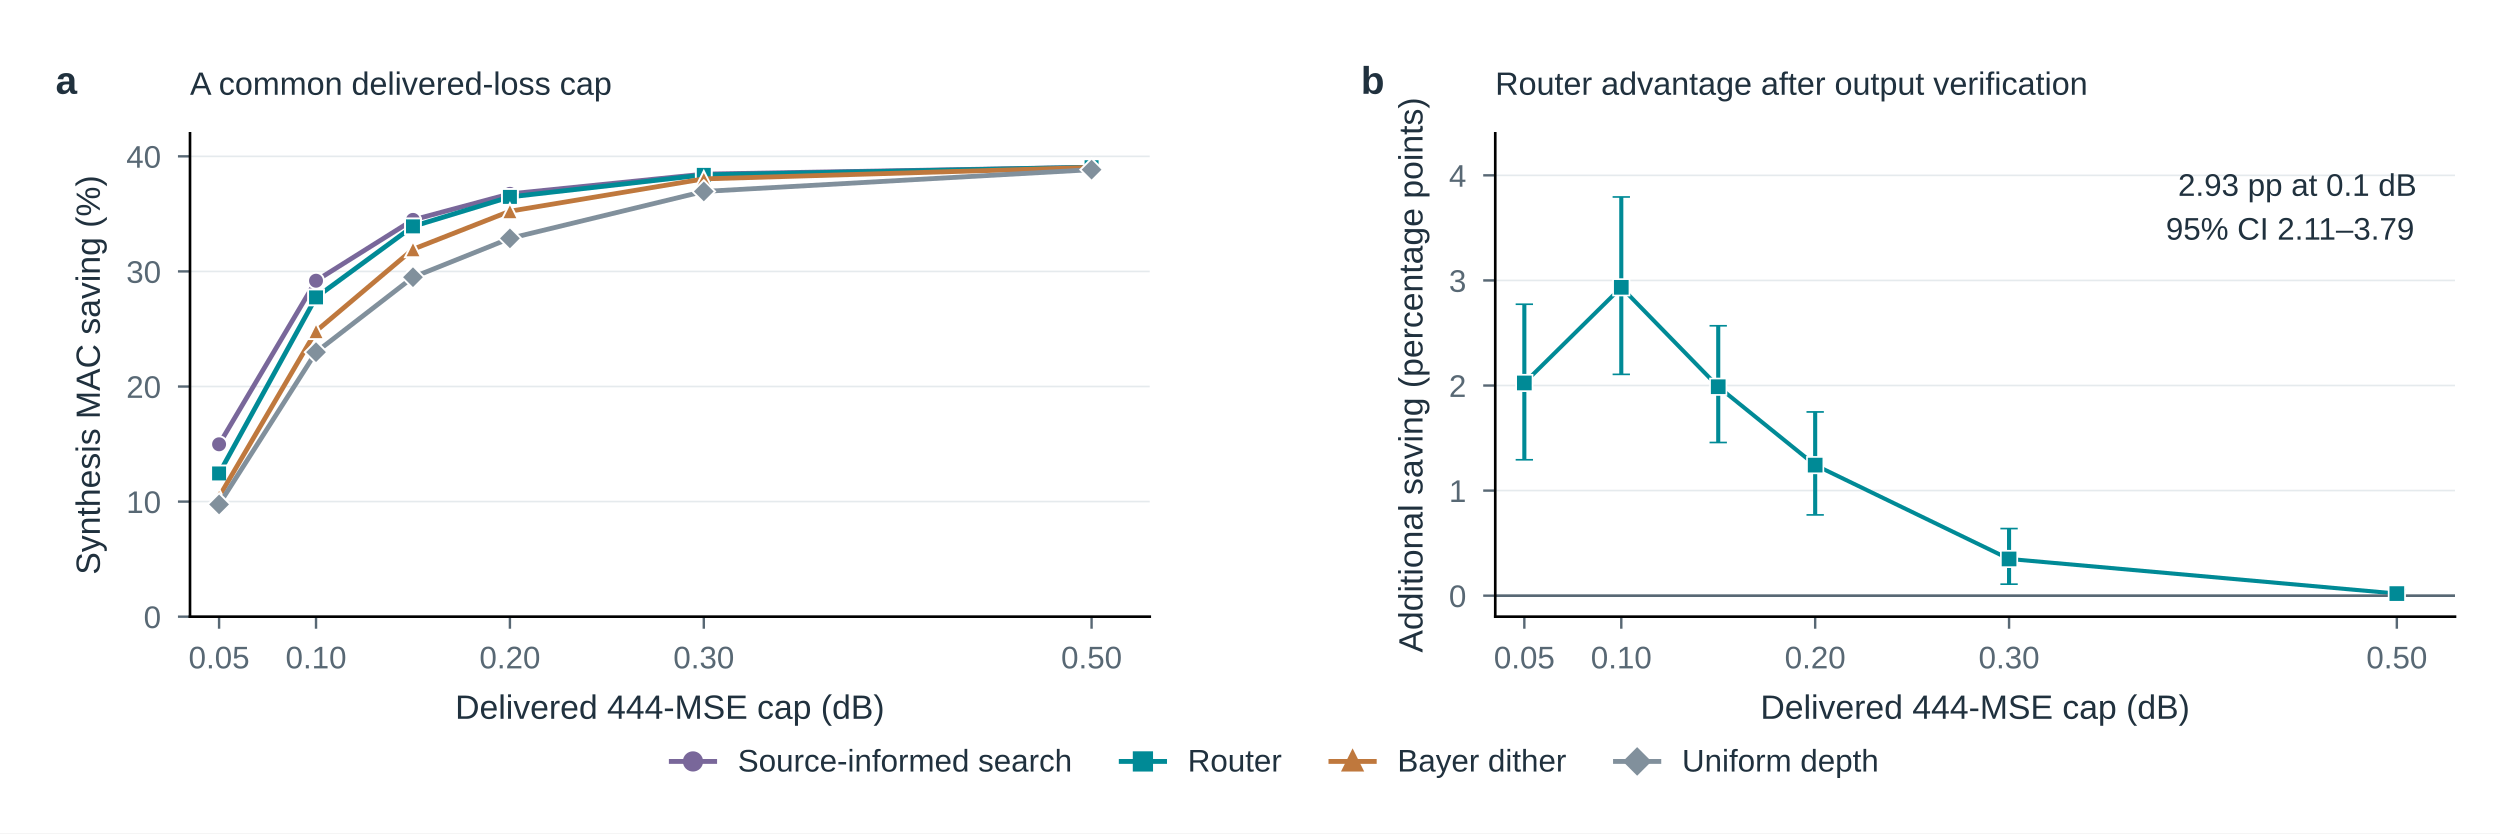
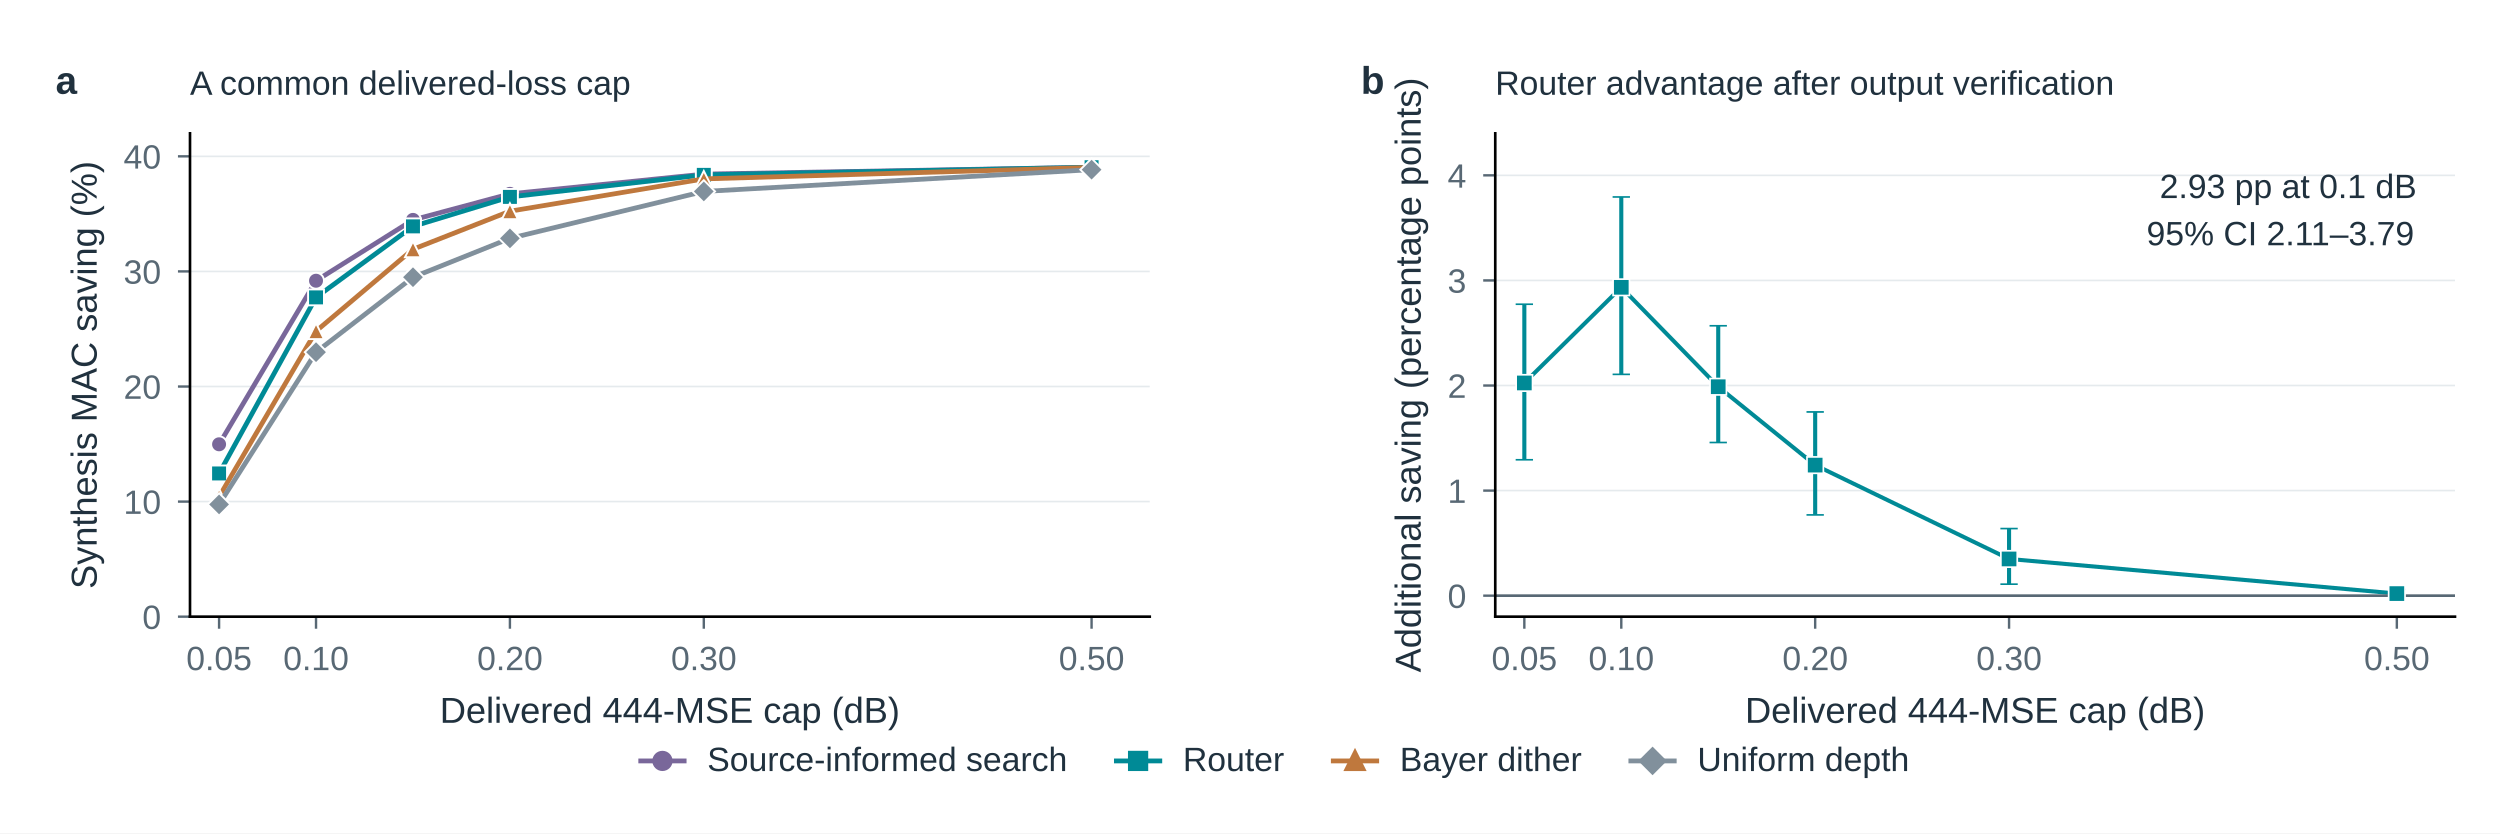
<svg xmlns="http://www.w3.org/2000/svg" xmlns:xlink="http://www.w3.org/1999/xlink" width="518.74pt" height="172.913pt" viewBox="0 0 518.74 172.913" version="1.1">
  <defs>
    <style type="text/css">*{stroke-linejoin: round; stroke-linecap: butt}</style>
  </defs>
  <g id="figure_1">
    <g id="patch_1">
      <path d="M 0 172.913 L 518.74 172.913 L 518.74 0 L 0 0 z " style="fill: #ffffff" />
    </g>
    <g id="axes_1">
      <g id="patch_2">
        <path d="M 39.424 127.956 L 238.568 127.956 L 238.568 27.666 L 39.424 27.666 z " style="fill: #ffffff" />
      </g>
      <g id="matplotlib.axis_1">
        <g id="xtick_1">
          <g id="line2d_1">
            <defs>
              <path id="m399702b5b7" d="M 0 0 L 0 2.5 " style="stroke: #586874; stroke-width: 0.5" />
            </defs>
            <g>
              <use xlink:href="#m399702b5b7" x="45.459" y="127.956" style="fill: #586874; stroke: #586874; stroke-width: 0.5" />
            </g>
          </g>
          <g id="text_1">
-             <text style="font-size: 6.5px; font-family: 'Liberation Sans'; text-anchor: middle; fill: #586874" x="45.459" y="138.688" transform="rotate(-0 45.4589 138.6881)">0.05</text>
+             <text style="font-size: 7px; font-family: 'Liberation Sans'; text-anchor: middle; fill: #586874" x="45.459" y="139.052" transform="rotate(-0 45.4589 139.0521)">0.05</text>
          </g>
        </g>
        <g id="xtick_2">
          <g id="line2d_2">
            <g>
              <use xlink:href="#m399702b5b7" x="65.574" y="127.956" style="fill: #586874; stroke: #586874; stroke-width: 0.5" />
            </g>
          </g>
          <g id="text_2">
-             <text style="font-size: 6.5px; font-family: 'Liberation Sans'; text-anchor: middle; fill: #586874" x="65.574" y="138.688" transform="rotate(-0 65.5744 138.6881)">0.10</text>
+             <text style="font-size: 7px; font-family: 'Liberation Sans'; text-anchor: middle; fill: #586874" x="65.574" y="139.052" transform="rotate(-0 65.5744 139.0521)">0.10</text>
          </g>
        </g>
        <g id="xtick_3">
          <g id="line2d_3">
            <g>
              <use xlink:href="#m399702b5b7" x="105.805" y="127.956" style="fill: #586874; stroke: #586874; stroke-width: 0.5" />
            </g>
          </g>
          <g id="text_3">
-             <text style="font-size: 6.5px; font-family: 'Liberation Sans'; text-anchor: middle; fill: #586874" x="105.805" y="138.688" transform="rotate(-0 105.8054 138.6881)">0.20</text>
+             <text style="font-size: 7px; font-family: 'Liberation Sans'; text-anchor: middle; fill: #586874" x="105.805" y="139.052" transform="rotate(-0 105.8054 139.0521)">0.20</text>
          </g>
        </g>
        <g id="xtick_4">
          <g id="line2d_4">
            <g>
              <use xlink:href="#m399702b5b7" x="146.036" y="127.956" style="fill: #586874; stroke: #586874; stroke-width: 0.5" />
            </g>
          </g>
          <g id="text_4">
-             <text style="font-size: 6.5px; font-family: 'Liberation Sans'; text-anchor: middle; fill: #586874" x="146.036" y="138.688" transform="rotate(-0 146.0364 138.6881)">0.30</text>
+             <text style="font-size: 7px; font-family: 'Liberation Sans'; text-anchor: middle; fill: #586874" x="146.036" y="139.052" transform="rotate(-0 146.0364 139.0521)">0.30</text>
          </g>
        </g>
        <g id="xtick_5">
          <g id="line2d_5">
            <g>
              <use xlink:href="#m399702b5b7" x="226.498" y="127.956" style="fill: #586874; stroke: #586874; stroke-width: 0.5" />
            </g>
          </g>
          <g id="text_5">
-             <text style="font-size: 6.5px; font-family: 'Liberation Sans'; text-anchor: middle; fill: #586874" x="226.498" y="138.688" transform="rotate(-0 226.4984 138.6881)">0.50</text>
+             <text style="font-size: 7px; font-family: 'Liberation Sans'; text-anchor: middle; fill: #586874" x="226.498" y="139.052" transform="rotate(-0 226.4984 139.0521)">0.50</text>
          </g>
        </g>
        <g id="text_6">
-           <text style="font-size: 7px; font-family: 'Liberation Sans'; text-anchor: middle; fill: #20313e" x="138.996" y="149.152" transform="rotate(-0 138.996 149.1522)">Delivered 444-MSE cap (dB)</text>
+           <text style="font-size: 7.5px; font-family: 'Liberation Sans'; text-anchor: middle; fill: #20313e" x="138.996" y="149.985" transform="rotate(-0 138.996 149.9854)">Delivered 444-MSE cap (dB)</text>
        </g>
      </g>
      <g id="matplotlib.axis_2">
        <g id="ytick_1">
          <g id="line2d_6">
            <path d="M 39.424 127.956 L 238.568 127.956 " clip-path="url(#p247ae7744f)" style="fill: none; stroke: #e5eaed; stroke-width: 0.35; stroke-linecap: square" />
          </g>
          <g id="line2d_7">
            <defs>
              <path id="m2a17d90eda" d="M 0 0 L -2.5 0 " style="stroke: #586874; stroke-width: 0.5" />
            </defs>
            <g>
              <use xlink:href="#m2a17d90eda" x="39.424" y="127.956" style="fill: #586874; stroke: #586874; stroke-width: 0.5" />
            </g>
          </g>
          <g id="text_7">
-             <text style="font-size: 6.5px; font-family: 'Liberation Sans'; text-anchor: end; fill: #586874" x="33.424" y="130.322" transform="rotate(-0 33.42425 130.322)">0</text>
+             <text style="font-size: 7px; font-family: 'Liberation Sans'; text-anchor: end; fill: #586874" x="33.424" y="130.504" transform="rotate(-0 33.42425 130.504)">0</text>
          </g>
        </g>
        <g id="ytick_2">
          <g id="line2d_8">
            <path d="M 39.424 104.077 L 238.568 104.077 " clip-path="url(#p247ae7744f)" style="fill: none; stroke: #e5eaed; stroke-width: 0.35; stroke-linecap: square" />
          </g>
          <g id="line2d_9">
            <g>
              <use xlink:href="#m2a17d90eda" x="39.424" y="104.077" style="fill: #586874; stroke: #586874; stroke-width: 0.5" />
            </g>
          </g>
          <g id="text_8">
-             <text style="font-size: 6.5px; font-family: 'Liberation Sans'; text-anchor: end; fill: #586874" x="33.424" y="106.443" transform="rotate(-0 33.42425 106.4435)">10</text>
+             <text style="font-size: 7px; font-family: 'Liberation Sans'; text-anchor: end; fill: #586874" x="33.424" y="106.625" transform="rotate(-0 33.42425 106.6255)">10</text>
          </g>
        </g>
        <g id="ytick_3">
          <g id="line2d_10">
            <path d="M 39.424 80.199 L 238.568 80.199 " clip-path="url(#p247ae7744f)" style="fill: none; stroke: #e5eaed; stroke-width: 0.35; stroke-linecap: square" />
          </g>
          <g id="line2d_11">
            <g>
              <use xlink:href="#m2a17d90eda" x="39.424" y="80.199" style="fill: #586874; stroke: #586874; stroke-width: 0.5" />
            </g>
          </g>
          <g id="text_9">
-             <text style="font-size: 6.5px; font-family: 'Liberation Sans'; text-anchor: end; fill: #586874" x="33.424" y="82.565" transform="rotate(-0 33.42425 82.56496)">20</text>
+             <text style="font-size: 7px; font-family: 'Liberation Sans'; text-anchor: end; fill: #586874" x="33.424" y="82.747" transform="rotate(-0 33.42425 82.74697)">20</text>
          </g>
        </g>
        <g id="ytick_4">
          <g id="line2d_12">
            <path d="M 39.424 56.32 L 238.568 56.32 " clip-path="url(#p247ae7744f)" style="fill: none; stroke: #e5eaed; stroke-width: 0.35; stroke-linecap: square" />
          </g>
          <g id="line2d_13">
            <g>
              <use xlink:href="#m2a17d90eda" x="39.424" y="56.32" style="fill: #586874; stroke: #586874; stroke-width: 0.5" />
            </g>
          </g>
          <g id="text_10">
-             <text style="font-size: 6.5px; font-family: 'Liberation Sans'; text-anchor: end; fill: #586874" x="33.424" y="58.686" transform="rotate(-0 33.42425 58.68645)">30</text>
+             <text style="font-size: 7px; font-family: 'Liberation Sans'; text-anchor: end; fill: #586874" x="33.424" y="58.868" transform="rotate(-0 33.42425 58.86846)">30</text>
          </g>
        </g>
        <g id="ytick_5">
          <g id="line2d_14">
            <path d="M 39.424 32.442 L 238.568 32.442 " clip-path="url(#p247ae7744f)" style="fill: none; stroke: #e5eaed; stroke-width: 0.35; stroke-linecap: square" />
          </g>
          <g id="line2d_15">
            <g>
              <use xlink:href="#m2a17d90eda" x="39.424" y="32.442" style="fill: #586874; stroke: #586874; stroke-width: 0.5" />
            </g>
          </g>
          <g id="text_11">
-             <text style="font-size: 6.5px; font-family: 'Liberation Sans'; text-anchor: end; fill: #586874" x="33.424" y="34.808" transform="rotate(-0 33.42425 34.80793)">40</text>
+             <text style="font-size: 7px; font-family: 'Liberation Sans'; text-anchor: end; fill: #586874" x="33.424" y="34.99" transform="rotate(-0 33.42425 34.98994)">40</text>
          </g>
        </g>
        <g id="text_12">
-           <text style="font-size: 7px; font-family: 'Liberation Sans'; text-anchor: middle; fill: #20313e" x="20.722" y="77.811" transform="rotate(-90 20.72189 77.81102)">Synthesis MAC saving (%)</text>
+           <text style="font-size: 7.5px; font-family: 'Liberation Sans'; text-anchor: middle; fill: #20313e" x="20.061" y="77.811" transform="rotate(-90 20.06057 77.81102)">Synthesis MAC saving (%)</text>
        </g>
      </g>
      <g id="line2d_16">
        <path d="M 45.459 92.189 L 65.574 58.252 L 85.69 45.626 L 105.805 40.225 L 146.036 36.126 L 226.498 34.697 " clip-path="url(#p247ae7744f)" style="fill: none; stroke: #79679a; stroke-linecap: square" />
        <defs>
          <path id="m69d13d8b17" d="M 0 1.65 C 0.438 1.65 0.857 1.476 1.167 1.167 C 1.476 0.857 1.65 0.438 1.65 0 C 1.65 -0.438 1.476 -0.857 1.167 -1.167 C 0.857 -1.476 0.438 -1.65 0 -1.65 C -0.438 -1.65 -0.857 -1.476 -1.167 -1.167 C -1.476 -0.857 -1.65 -0.438 -1.65 0 C -1.65 0.438 -1.476 0.857 -1.167 1.167 C -0.857 1.476 -0.438 1.65 0 1.65 z " style="stroke: #ffffff; stroke-width: 0.4" />
        </defs>
        <g clip-path="url(#p247ae7744f)">
          <use xlink:href="#m69d13d8b17" x="45.459" y="92.189" style="fill: #79679a; stroke: #ffffff; stroke-width: 0.4" />
          <use xlink:href="#m69d13d8b17" x="65.574" y="58.252" style="fill: #79679a; stroke: #ffffff; stroke-width: 0.4" />
          <use xlink:href="#m69d13d8b17" x="85.69" y="45.626" style="fill: #79679a; stroke: #ffffff; stroke-width: 0.4" />
          <use xlink:href="#m69d13d8b17" x="105.805" y="40.225" style="fill: #79679a; stroke: #ffffff; stroke-width: 0.4" />
          <use xlink:href="#m69d13d8b17" x="146.036" y="36.126" style="fill: #79679a; stroke: #ffffff; stroke-width: 0.4" />
          <use xlink:href="#m69d13d8b17" x="226.498" y="34.697" style="fill: #79679a; stroke: #ffffff; stroke-width: 0.4" />
        </g>
      </g>
      <g id="line2d_17">
        <path d="M 45.459 98.239 L 65.574 61.705 L 85.69 46.971 L 105.805 40.856 L 146.036 36.283 L 226.498 34.697 " clip-path="url(#p247ae7744f)" style="fill: none; stroke: #008a96; stroke-linecap: square" />
        <defs>
          <path id="mc1901e9e5b" d="M -1.65 1.65 L 1.65 1.65 L 1.65 -1.65 L -1.65 -1.65 z " style="stroke: #ffffff; stroke-width: 0.4; stroke-linejoin: miter" />
        </defs>
        <g clip-path="url(#p247ae7744f)">
          <use xlink:href="#mc1901e9e5b" x="45.459" y="98.239" style="fill: #008a96; stroke: #ffffff; stroke-width: 0.4; stroke-linejoin: miter" />
          <use xlink:href="#mc1901e9e5b" x="65.574" y="61.705" style="fill: #008a96; stroke: #ffffff; stroke-width: 0.4; stroke-linejoin: miter" />
          <use xlink:href="#mc1901e9e5b" x="85.69" y="46.971" style="fill: #008a96; stroke: #ffffff; stroke-width: 0.4; stroke-linejoin: miter" />
          <use xlink:href="#mc1901e9e5b" x="105.805" y="40.856" style="fill: #008a96; stroke: #ffffff; stroke-width: 0.4; stroke-linejoin: miter" />
          <use xlink:href="#mc1901e9e5b" x="146.036" y="36.283" style="fill: #008a96; stroke: #ffffff; stroke-width: 0.4; stroke-linejoin: miter" />
          <use xlink:href="#mc1901e9e5b" x="226.498" y="34.697" style="fill: #008a96; stroke: #ffffff; stroke-width: 0.4; stroke-linejoin: miter" />
        </g>
      </g>
      <g id="line2d_18">
        <path d="M 45.459 103.072 L 65.574 68.712 L 85.69 51.719 L 105.805 43.823 L 146.036 37.117 L 226.498 34.744 " clip-path="url(#p247ae7744f)" style="fill: none; stroke: #bf783d; stroke-linecap: square" />
        <defs>
          <path id="m1cdc3993c9" d="M 0 -1.65 L -1.65 1.65 L 1.65 1.65 z " style="stroke: #ffffff; stroke-width: 0.4; stroke-linejoin: miter" />
        </defs>
        <g clip-path="url(#p247ae7744f)">
          <use xlink:href="#m1cdc3993c9" x="45.459" y="103.072" style="fill: #bf783d; stroke: #ffffff; stroke-width: 0.4; stroke-linejoin: miter" />
          <use xlink:href="#m1cdc3993c9" x="65.574" y="68.712" style="fill: #bf783d; stroke: #ffffff; stroke-width: 0.4; stroke-linejoin: miter" />
          <use xlink:href="#m1cdc3993c9" x="85.69" y="51.719" style="fill: #bf783d; stroke: #ffffff; stroke-width: 0.4; stroke-linejoin: miter" />
          <use xlink:href="#m1cdc3993c9" x="105.805" y="43.823" style="fill: #bf783d; stroke: #ffffff; stroke-width: 0.4; stroke-linejoin: miter" />
          <use xlink:href="#m1cdc3993c9" x="146.036" y="37.117" style="fill: #bf783d; stroke: #ffffff; stroke-width: 0.4; stroke-linejoin: miter" />
          <use xlink:href="#m1cdc3993c9" x="226.498" y="34.744" style="fill: #bf783d; stroke: #ffffff; stroke-width: 0.4; stroke-linejoin: miter" />
        </g>
      </g>
      <g id="line2d_19">
        <path d="M 45.459 104.664 L 65.574 73.072 L 85.69 57.52 L 105.805 49.459 L 146.036 39.72 L 226.498 35.204 " clip-path="url(#p247ae7744f)" style="fill: none; stroke: #81909c; stroke-linecap: square" />
        <defs>
          <path id="m4f415cd498" d="M -0 2.333 L 2.333 0 L -0 -2.333 L -2.333 0 z " style="stroke: #ffffff; stroke-width: 0.4; stroke-linejoin: miter" />
        </defs>
        <g clip-path="url(#p247ae7744f)">
          <use xlink:href="#m4f415cd498" x="45.459" y="104.664" style="fill: #81909c; stroke: #ffffff; stroke-width: 0.4; stroke-linejoin: miter" />
          <use xlink:href="#m4f415cd498" x="65.574" y="73.072" style="fill: #81909c; stroke: #ffffff; stroke-width: 0.4; stroke-linejoin: miter" />
          <use xlink:href="#m4f415cd498" x="85.69" y="57.52" style="fill: #81909c; stroke: #ffffff; stroke-width: 0.4; stroke-linejoin: miter" />
          <use xlink:href="#m4f415cd498" x="105.805" y="49.459" style="fill: #81909c; stroke: #ffffff; stroke-width: 0.4; stroke-linejoin: miter" />
          <use xlink:href="#m4f415cd498" x="146.036" y="39.72" style="fill: #81909c; stroke: #ffffff; stroke-width: 0.4; stroke-linejoin: miter" />
          <use xlink:href="#m4f415cd498" x="226.498" y="35.204" style="fill: #81909c; stroke: #ffffff; stroke-width: 0.4; stroke-linejoin: miter" />
        </g>
      </g>
      <g id="patch_3">
        <path d="M 39.424 127.956 L 39.424 27.666 " style="fill: none; stroke: #000000; stroke-width: 0.55; stroke-linejoin: miter; stroke-linecap: square" />
      </g>
      <g id="patch_4">
        <path d="M 39.424 127.956 L 238.568 127.956 " style="fill: none; stroke: #000000; stroke-width: 0.55; stroke-linejoin: miter; stroke-linecap: square" />
      </g>
      <g id="text_13">
        <text style="font-weight: 700; font-size: 8px; font-family: 'Liberation Sans'; text-anchor: start; fill: #20313e" x="11.544" y="19.464" transform="rotate(-0 11.54417 19.46371)">a</text>
      </g>
      <g id="text_14">
-         <text style="font-size: 6.7px; font-family: 'Liberation Sans'; text-anchor: start; fill: #20313e" x="39.424" y="19.666" transform="rotate(-0 39.42425 19.66614)">A common delivered-loss cap</text>
+         <text style="font-size: 7px; font-family: 'Liberation Sans'; text-anchor: start; fill: #20313e" x="39.424" y="19.666" transform="rotate(-0 39.42425 19.66614)">A common delivered-loss cap</text>
      </g>
    </g>
    <g id="axes_2">
      <g id="patch_5">
        <path d="M 310.259 127.956 L 509.403 127.956 L 509.403 27.666 L 310.259 27.666 z " style="fill: #ffffff" />
      </g>
      <g id="matplotlib.axis_3">
        <g id="xtick_6">
          <g id="line2d_20">
            <g>
              <use xlink:href="#m399702b5b7" x="316.294" y="127.956" style="fill: #586874; stroke: #586874; stroke-width: 0.5" />
            </g>
          </g>
          <g id="text_15">
-             <text style="font-size: 6.5px; font-family: 'Liberation Sans'; text-anchor: middle; fill: #586874" x="316.294" y="138.688" transform="rotate(-0 316.294 138.6881)">0.05</text>
+             <text style="font-size: 7px; font-family: 'Liberation Sans'; text-anchor: middle; fill: #586874" x="316.294" y="139.052" transform="rotate(-0 316.294 139.0521)">0.05</text>
          </g>
        </g>
        <g id="xtick_7">
          <g id="line2d_21">
            <g>
              <use xlink:href="#m399702b5b7" x="336.41" y="127.956" style="fill: #586874; stroke: #586874; stroke-width: 0.5" />
            </g>
          </g>
          <g id="text_16">
-             <text style="font-size: 6.5px; font-family: 'Liberation Sans'; text-anchor: middle; fill: #586874" x="336.41" y="138.688" transform="rotate(-0 336.4095 138.6881)">0.10</text>
+             <text style="font-size: 7px; font-family: 'Liberation Sans'; text-anchor: middle; fill: #586874" x="336.41" y="139.052" transform="rotate(-0 336.4095 139.0521)">0.10</text>
          </g>
        </g>
        <g id="xtick_8">
          <g id="line2d_22">
            <g>
              <use xlink:href="#m399702b5b7" x="376.641" y="127.956" style="fill: #586874; stroke: #586874; stroke-width: 0.5" />
            </g>
          </g>
          <g id="text_17">
-             <text style="font-size: 6.5px; font-family: 'Liberation Sans'; text-anchor: middle; fill: #586874" x="376.641" y="138.688" transform="rotate(-0 376.6405 138.6881)">0.20</text>
+             <text style="font-size: 7px; font-family: 'Liberation Sans'; text-anchor: middle; fill: #586874" x="376.641" y="139.052" transform="rotate(-0 376.6405 139.0521)">0.20</text>
          </g>
        </g>
        <g id="xtick_9">
          <g id="line2d_23">
            <g>
              <use xlink:href="#m399702b5b7" x="416.872" y="127.956" style="fill: #586874; stroke: #586874; stroke-width: 0.5" />
            </g>
          </g>
          <g id="text_18">
-             <text style="font-size: 6.5px; font-family: 'Liberation Sans'; text-anchor: middle; fill: #586874" x="416.872" y="138.688" transform="rotate(-0 416.8715 138.6881)">0.30</text>
+             <text style="font-size: 7px; font-family: 'Liberation Sans'; text-anchor: middle; fill: #586874" x="416.872" y="139.052" transform="rotate(-0 416.8715 139.0521)">0.30</text>
          </g>
        </g>
        <g id="xtick_10">
          <g id="line2d_24">
            <g>
              <use xlink:href="#m399702b5b7" x="497.334" y="127.956" style="fill: #586874; stroke: #586874; stroke-width: 0.5" />
            </g>
          </g>
          <g id="text_19">
-             <text style="font-size: 6.5px; font-family: 'Liberation Sans'; text-anchor: middle; fill: #586874" x="497.334" y="138.688" transform="rotate(-0 497.3335 138.6881)">0.50</text>
+             <text style="font-size: 7px; font-family: 'Liberation Sans'; text-anchor: middle; fill: #586874" x="497.334" y="139.052" transform="rotate(-0 497.3335 139.0521)">0.50</text>
          </g>
        </g>
        <g id="text_20">
-           <text style="font-size: 7px; font-family: 'Liberation Sans'; text-anchor: middle; fill: #20313e" x="409.831" y="149.152" transform="rotate(-0 409.8311 149.1522)">Delivered 444-MSE cap (dB)</text>
+           <text style="font-size: 7.5px; font-family: 'Liberation Sans'; text-anchor: middle; fill: #20313e" x="409.831" y="149.985" transform="rotate(-0 409.8311 149.9854)">Delivered 444-MSE cap (dB)</text>
        </g>
      </g>
      <g id="matplotlib.axis_4">
        <g id="ytick_6">
          <g id="line2d_25">
            <path d="M 310.259 123.595 L 509.403 123.595 " clip-path="url(#p924f75fee3)" style="fill: none; stroke: #e5eaed; stroke-width: 0.35; stroke-linecap: square" />
          </g>
          <g id="line2d_26">
            <g>
              <use xlink:href="#m2a17d90eda" x="310.259" y="123.595" style="fill: #586874; stroke: #586874; stroke-width: 0.5" />
            </g>
          </g>
          <g id="text_21">
-             <text style="font-size: 6.5px; font-family: 'Liberation Sans'; text-anchor: end; fill: #586874" x="304.259" y="125.962" transform="rotate(-0 304.2594 125.9616)">0</text>
+             <text style="font-size: 7px; font-family: 'Liberation Sans'; text-anchor: end; fill: #586874" x="304.259" y="126.144" transform="rotate(-0 304.2594 126.1436)">0</text>
          </g>
        </g>
        <g id="ytick_7">
          <g id="line2d_27">
            <path d="M 310.259 101.793 L 509.403 101.793 " clip-path="url(#p924f75fee3)" style="fill: none; stroke: #e5eaed; stroke-width: 0.35; stroke-linecap: square" />
          </g>
          <g id="line2d_28">
            <g>
              <use xlink:href="#m2a17d90eda" x="310.259" y="101.793" style="fill: #586874; stroke: #586874; stroke-width: 0.5" />
            </g>
          </g>
          <g id="text_22">
-             <text style="font-size: 6.5px; font-family: 'Liberation Sans'; text-anchor: end; fill: #586874" x="304.259" y="104.159" transform="rotate(-0 304.2594 104.1594)">1</text>
+             <text style="font-size: 7px; font-family: 'Liberation Sans'; text-anchor: end; fill: #586874" x="304.259" y="104.341" transform="rotate(-0 304.2594 104.3415)">1</text>
          </g>
        </g>
        <g id="ytick_8">
          <g id="line2d_29">
            <path d="M 310.259 79.991 L 509.403 79.991 " clip-path="url(#p924f75fee3)" style="fill: none; stroke: #e5eaed; stroke-width: 0.35; stroke-linecap: square" />
          </g>
          <g id="line2d_30">
            <g>
              <use xlink:href="#m2a17d90eda" x="310.259" y="79.991" style="fill: #586874; stroke: #586874; stroke-width: 0.5" />
            </g>
          </g>
          <g id="text_23">
-             <text style="font-size: 6.5px; font-family: 'Liberation Sans'; text-anchor: end; fill: #586874" x="304.259" y="82.357" transform="rotate(-0 304.2594 82.35733)">2</text>
+             <text style="font-size: 7px; font-family: 'Liberation Sans'; text-anchor: end; fill: #586874" x="304.259" y="82.539" transform="rotate(-0 304.2594 82.53933)">2</text>
          </g>
        </g>
        <g id="ytick_9">
          <g id="line2d_31">
            <path d="M 310.259 58.189 L 509.403 58.189 " clip-path="url(#p924f75fee3)" style="fill: none; stroke: #e5eaed; stroke-width: 0.35; stroke-linecap: square" />
          </g>
          <g id="line2d_32">
            <g>
              <use xlink:href="#m2a17d90eda" x="310.259" y="58.189" style="fill: #586874; stroke: #586874; stroke-width: 0.5" />
            </g>
          </g>
          <g id="text_24">
-             <text style="font-size: 6.5px; font-family: 'Liberation Sans'; text-anchor: end; fill: #586874" x="304.259" y="60.555" transform="rotate(-0 304.2594 60.5552)">3</text>
+             <text style="font-size: 7px; font-family: 'Liberation Sans'; text-anchor: end; fill: #586874" x="304.259" y="60.737" transform="rotate(-0 304.2594 60.73721)">3</text>
          </g>
        </g>
        <g id="ytick_10">
          <g id="line2d_33">
            <path d="M 310.259 36.387 L 509.403 36.387 " clip-path="url(#p924f75fee3)" style="fill: none; stroke: #e5eaed; stroke-width: 0.35; stroke-linecap: square" />
          </g>
          <g id="line2d_34">
            <g>
              <use xlink:href="#m2a17d90eda" x="310.259" y="36.387" style="fill: #586874; stroke: #586874; stroke-width: 0.5" />
            </g>
          </g>
          <g id="text_25">
-             <text style="font-size: 6.5px; font-family: 'Liberation Sans'; text-anchor: end; fill: #586874" x="304.259" y="38.753" transform="rotate(-0 304.2594 38.75308)">4</text>
+             <text style="font-size: 7px; font-family: 'Liberation Sans'; text-anchor: end; fill: #586874" x="304.259" y="38.935" transform="rotate(-0 304.2594 38.93509)">4</text>
          </g>
        </g>
        <g id="text_26">
-           <text style="font-size: 7px; font-family: 'Liberation Sans'; text-anchor: middle; fill: #20313e" x="295.172" y="77.811" transform="rotate(-90 295.1716 77.81102)">Additional saving (percentage points)</text>
+           <text style="font-size: 7.5px; font-family: 'Liberation Sans'; text-anchor: middle; fill: #20313e" x="294.788" y="77.811" transform="rotate(-90 294.7883 77.81102)">Additional saving (percentage points)</text>
        </g>
      </g>
      <g id="line2d_35">
        <path d="M 316.294 79.462 L 336.41 59.617 L 356.525 80.243 L 376.641 96.508 L 416.872 115.98 L 497.334 123.166 " clip-path="url(#p924f75fee3)" style="fill: none; stroke: #008a96; stroke-width: 0.85; stroke-linecap: square" />
      </g>
      <g id="LineCollection_1">
        <path d="M 316.294 95.402 L 316.294 63.131 " clip-path="url(#p924f75fee3)" style="fill: none; stroke: #008a96; stroke-width: 0.85" />
        <path d="M 336.41 77.684 L 336.41 40.874 " clip-path="url(#p924f75fee3)" style="fill: none; stroke: #008a96; stroke-width: 0.85" />
        <path d="M 356.525 91.814 L 356.525 67.6 " clip-path="url(#p924f75fee3)" style="fill: none; stroke: #008a96; stroke-width: 0.85" />
        <path d="M 376.641 106.837 L 376.641 85.473 " clip-path="url(#p924f75fee3)" style="fill: none; stroke: #008a96; stroke-width: 0.85" />
        <path d="M 416.872 121.212 L 416.872 109.672 " clip-path="url(#p924f75fee3)" style="fill: none; stroke: #008a96; stroke-width: 0.85" />
        <path d="M 497.334 123.595 L 497.334 122.308 " clip-path="url(#p924f75fee3)" style="fill: none; stroke: #008a96; stroke-width: 0.85" />
      </g>
      <g id="line2d_36">
        <defs>
          <path id="mebd874f65d" d="M 1.8 0 L -1.8 -0 " style="stroke: #008a96; stroke-width: 0.35" />
        </defs>
        <g clip-path="url(#p924f75fee3)">
          <use xlink:href="#mebd874f65d" x="316.294" y="95.402" style="fill: #008a96; stroke: #008a96; stroke-width: 0.35" />
          <use xlink:href="#mebd874f65d" x="336.41" y="77.684" style="fill: #008a96; stroke: #008a96; stroke-width: 0.35" />
          <use xlink:href="#mebd874f65d" x="356.525" y="91.814" style="fill: #008a96; stroke: #008a96; stroke-width: 0.35" />
          <use xlink:href="#mebd874f65d" x="376.641" y="106.837" style="fill: #008a96; stroke: #008a96; stroke-width: 0.35" />
          <use xlink:href="#mebd874f65d" x="416.872" y="121.212" style="fill: #008a96; stroke: #008a96; stroke-width: 0.35" />
          <use xlink:href="#mebd874f65d" x="497.334" y="123.595" style="fill: #008a96; stroke: #008a96; stroke-width: 0.35" />
        </g>
      </g>
      <g id="line2d_37">
        <g clip-path="url(#p924f75fee3)">
          <use xlink:href="#mebd874f65d" x="316.294" y="63.131" style="fill: #008a96; stroke: #008a96; stroke-width: 0.35" />
          <use xlink:href="#mebd874f65d" x="336.41" y="40.874" style="fill: #008a96; stroke: #008a96; stroke-width: 0.35" />
          <use xlink:href="#mebd874f65d" x="356.525" y="67.6" style="fill: #008a96; stroke: #008a96; stroke-width: 0.35" />
          <use xlink:href="#mebd874f65d" x="376.641" y="85.473" style="fill: #008a96; stroke: #008a96; stroke-width: 0.35" />
          <use xlink:href="#mebd874f65d" x="416.872" y="109.672" style="fill: #008a96; stroke: #008a96; stroke-width: 0.35" />
          <use xlink:href="#mebd874f65d" x="497.334" y="122.308" style="fill: #008a96; stroke: #008a96; stroke-width: 0.35" />
        </g>
      </g>
      <g id="line2d_38">
        <path d="M 310.259 123.595 L 509.403 123.595 " clip-path="url(#p924f75fee3)" style="fill: none; stroke: #586874; stroke-width: 0.55; stroke-linecap: square" />
      </g>
      <g id="line2d_39">
        <defs>
          <path id="m3e0e3808b3" d="M -1.7 1.7 L 1.7 1.7 L 1.7 -1.7 L -1.7 -1.7 z " style="stroke: #ffffff; stroke-width: 0.35; stroke-linejoin: miter" />
        </defs>
        <g clip-path="url(#p924f75fee3)">
          <use xlink:href="#m3e0e3808b3" x="316.294" y="79.462" style="fill: #008a96; stroke: #ffffff; stroke-width: 0.35; stroke-linejoin: miter" />
          <use xlink:href="#m3e0e3808b3" x="336.41" y="59.617" style="fill: #008a96; stroke: #ffffff; stroke-width: 0.35; stroke-linejoin: miter" />
          <use xlink:href="#m3e0e3808b3" x="356.525" y="80.243" style="fill: #008a96; stroke: #ffffff; stroke-width: 0.35; stroke-linejoin: miter" />
          <use xlink:href="#m3e0e3808b3" x="376.641" y="96.508" style="fill: #008a96; stroke: #ffffff; stroke-width: 0.35; stroke-linejoin: miter" />
          <use xlink:href="#m3e0e3808b3" x="416.872" y="115.98" style="fill: #008a96; stroke: #ffffff; stroke-width: 0.35; stroke-linejoin: miter" />
          <use xlink:href="#m3e0e3808b3" x="497.334" y="123.166" style="fill: #008a96; stroke: #ffffff; stroke-width: 0.35; stroke-linejoin: miter" />
        </g>
      </g>
      <g id="patch_6">
        <path d="M 310.259 127.956 L 310.259 27.666 " style="fill: none; stroke: #000000; stroke-width: 0.55; stroke-linejoin: miter; stroke-linecap: square" />
      </g>
      <g id="patch_7">
        <path d="M 310.259 127.956 L 509.403 127.956 " style="fill: none; stroke: #000000; stroke-width: 0.55; stroke-linejoin: miter; stroke-linecap: square" />
      </g>
      <g id="text_27">
        <text style="font-weight: 700; font-size: 8px; font-family: 'Liberation Sans'; text-anchor: start; fill: #20313e" x="282.379" y="19.464" transform="rotate(-0 282.3793 19.46371)">b</text>
      </g>
      <g id="text_28">
-         <text style="font-size: 6.5px; font-family: 'Liberation Sans'; fill: #20313e" transform="translate(451.9294 40.63735)">2.93 pp at 0.1 dB</text>
-         <text style="font-size: 6.5px; font-family: 'Liberation Sans'; fill: #20313e" transform="translate(449.4026 49.73405)">95% CI 2.11–3.79</text>
+         <text style="font-size: 7px; font-family: 'Liberation Sans'; fill: #20313e" transform="translate(448.1212 41.09512)">2.93 pp at 0.1 dB</text>
+         <text style="font-size: 7px; font-family: 'Liberation Sans'; fill: #20313e" transform="translate(445.3999 50.89156)">95% CI 2.11–3.79</text>
      </g>
      <g id="text_29">
-         <text style="font-size: 6.7px; font-family: 'Liberation Sans'; text-anchor: start; fill: #20313e" x="310.259" y="19.666" transform="rotate(-0 310.2594 19.66614)">Router advantage after output verification</text>
+         <text style="font-size: 7px; font-family: 'Liberation Sans'; text-anchor: start; fill: #20313e" x="310.259" y="19.666" transform="rotate(-0 310.2594 19.66614)">Router advantage after output verification</text>
      </g>
    </g>
    <g id="legend_1">
      <g id="line2d_40">
-         <path d="M 139.291 157.993 L 143.791 157.993 L 148.291 157.993 " style="fill: none; stroke: #79679a; stroke-linecap: square" />
+         <path d="M 132.955 157.888 L 137.455 157.888 L 141.955 157.888 " style="fill: none; stroke: #79679a; stroke-linecap: square" />
        <defs>
          <path id="m78186de4b5" d="M 0 1.6 C 0.424 1.6 0.831 1.431 1.131 1.131 C 1.431 0.831 1.6 0.424 1.6 0 C 1.6 -0.424 1.431 -0.831 1.131 -1.131 C 0.831 -1.431 0.424 -1.6 0 -1.6 C -0.424 -1.6 -0.831 -1.431 -1.131 -1.131 C -1.431 -0.831 -1.6 -0.424 -1.6 0 C -1.6 0.424 -1.431 0.831 -1.131 1.131 C -0.831 1.431 -0.424 1.6 0 1.6 z " style="stroke: #79679a" />
        </defs>
        <g>
-           <use xlink:href="#m78186de4b5" x="143.791" y="157.993" style="fill: #79679a; stroke: #79679a" />
+           <use xlink:href="#m78186de4b5" x="137.455" y="157.888" style="fill: #79679a; stroke: #79679a" />
        </g>
      </g>
      <g id="text_30">
-         <text style="font-size: 6.5px; font-family: 'Liberation Sans'; text-anchor: start; fill: #20313e" x="153.091" y="160.093" transform="rotate(-0 153.0913 160.0935)">Source-informed search</text>
+         <text style="font-size: 7px; font-family: 'Liberation Sans'; text-anchor: start; fill: #20313e" x="146.755" y="159.988" transform="rotate(-0 146.7554 159.9883)">Source-informed search</text>
      </g>
      <g id="line2d_41">
-         <path d="M 232.65 157.993 L 237.15 157.993 L 241.65 157.993 " style="fill: none; stroke: #008a96; stroke-linecap: square" />
+         <path d="M 231.65 157.888 L 236.15 157.888 L 240.65 157.888 " style="fill: none; stroke: #008a96; stroke-linecap: square" />
        <defs>
          <path id="m45db37ca7a" d="M -1.6 1.6 L 1.6 1.6 L 1.6 -1.6 L -1.6 -1.6 z " style="stroke: #008a96; stroke-linejoin: miter" />
        </defs>
        <g>
-           <use xlink:href="#m45db37ca7a" x="237.15" y="157.993" style="fill: #008a96; stroke: #008a96; stroke-linejoin: miter" />
+           <use xlink:href="#m45db37ca7a" x="236.15" y="157.888" style="fill: #008a96; stroke: #008a96; stroke-linejoin: miter" />
        </g>
      </g>
      <g id="text_31">
-         <text style="font-size: 6.5px; font-family: 'Liberation Sans'; text-anchor: start; fill: #20313e" x="246.45" y="160.093" transform="rotate(-0 246.4504 160.0935)">Router</text>
+         <text style="font-size: 7px; font-family: 'Liberation Sans'; text-anchor: start; fill: #20313e" x="245.45" y="159.988" transform="rotate(-0 245.4498 159.9883)">Router</text>
      </g>
      <g id="line2d_42">
-         <path d="M 276.158 157.993 L 280.658 157.993 L 285.158 157.993 " style="fill: none; stroke: #bf783d; stroke-linecap: square" />
+         <path d="M 276.659 157.888 L 281.159 157.888 L 285.659 157.888 " style="fill: none; stroke: #bf783d; stroke-linecap: square" />
        <defs>
          <path id="m9620e8bb66" d="M 0 -1.6 L -1.6 1.6 L 1.6 1.6 z " style="stroke: #bf783d; stroke-linejoin: miter" />
        </defs>
        <g>
-           <use xlink:href="#m9620e8bb66" x="280.658" y="157.993" style="fill: #bf783d; stroke: #bf783d; stroke-linejoin: miter" />
+           <use xlink:href="#m9620e8bb66" x="281.159" y="157.888" style="fill: #bf783d; stroke: #bf783d; stroke-linejoin: miter" />
        </g>
      </g>
      <g id="text_32">
-         <text style="font-size: 6.5px; font-family: 'Liberation Sans'; text-anchor: start; fill: #20313e" x="289.958" y="160.093" transform="rotate(-0 289.9585 160.0935)">Bayer dither</text>
+         <text style="font-size: 7px; font-family: 'Liberation Sans'; text-anchor: start; fill: #20313e" x="290.459" y="159.988" transform="rotate(-0 290.4586 159.9883)">Bayer dither</text>
      </g>
      <g id="line2d_43">
-         <path d="M 335.202 157.993 L 339.702 157.993 L 344.202 157.993 " style="fill: none; stroke: #81909c; stroke-linecap: square" />
+         <path d="M 338.397 157.888 L 342.897 157.888 L 347.397 157.888 " style="fill: none; stroke: #81909c; stroke-linecap: square" />
        <defs>
          <path id="mb786581f99" d="M -0 2.263 L 2.263 0 L 0 -2.263 L -2.263 -0 z " style="stroke: #81909c; stroke-linejoin: miter" />
        </defs>
        <g>
-           <use xlink:href="#mb786581f99" x="339.702" y="157.993" style="fill: #81909c; stroke: #81909c; stroke-linejoin: miter" />
+           <use xlink:href="#mb786581f99" x="342.897" y="157.888" style="fill: #81909c; stroke: #81909c; stroke-linejoin: miter" />
        </g>
      </g>
      <g id="text_33">
-         <text style="font-size: 6.5px; font-family: 'Liberation Sans'; text-anchor: start; fill: #20313e" x="349.002" y="160.093" transform="rotate(-0 349.0016 160.0935)">Uniform depth</text>
+         <text style="font-size: 7px; font-family: 'Liberation Sans'; text-anchor: start; fill: #20313e" x="352.197" y="159.988" transform="rotate(-0 352.1973 159.9883)">Uniform depth</text>
      </g>
    </g>
  </g>
  <defs>
    <clipPath id="p247ae7744f">
      <rect x="39.424" y="27.666" width="199.143" height="100.29" />
    </clipPath>
    <clipPath id="p924f75fee3">
      <rect x="310.259" y="27.666" width="199.143" height="100.29" />
    </clipPath>
  </defs>
</svg>
